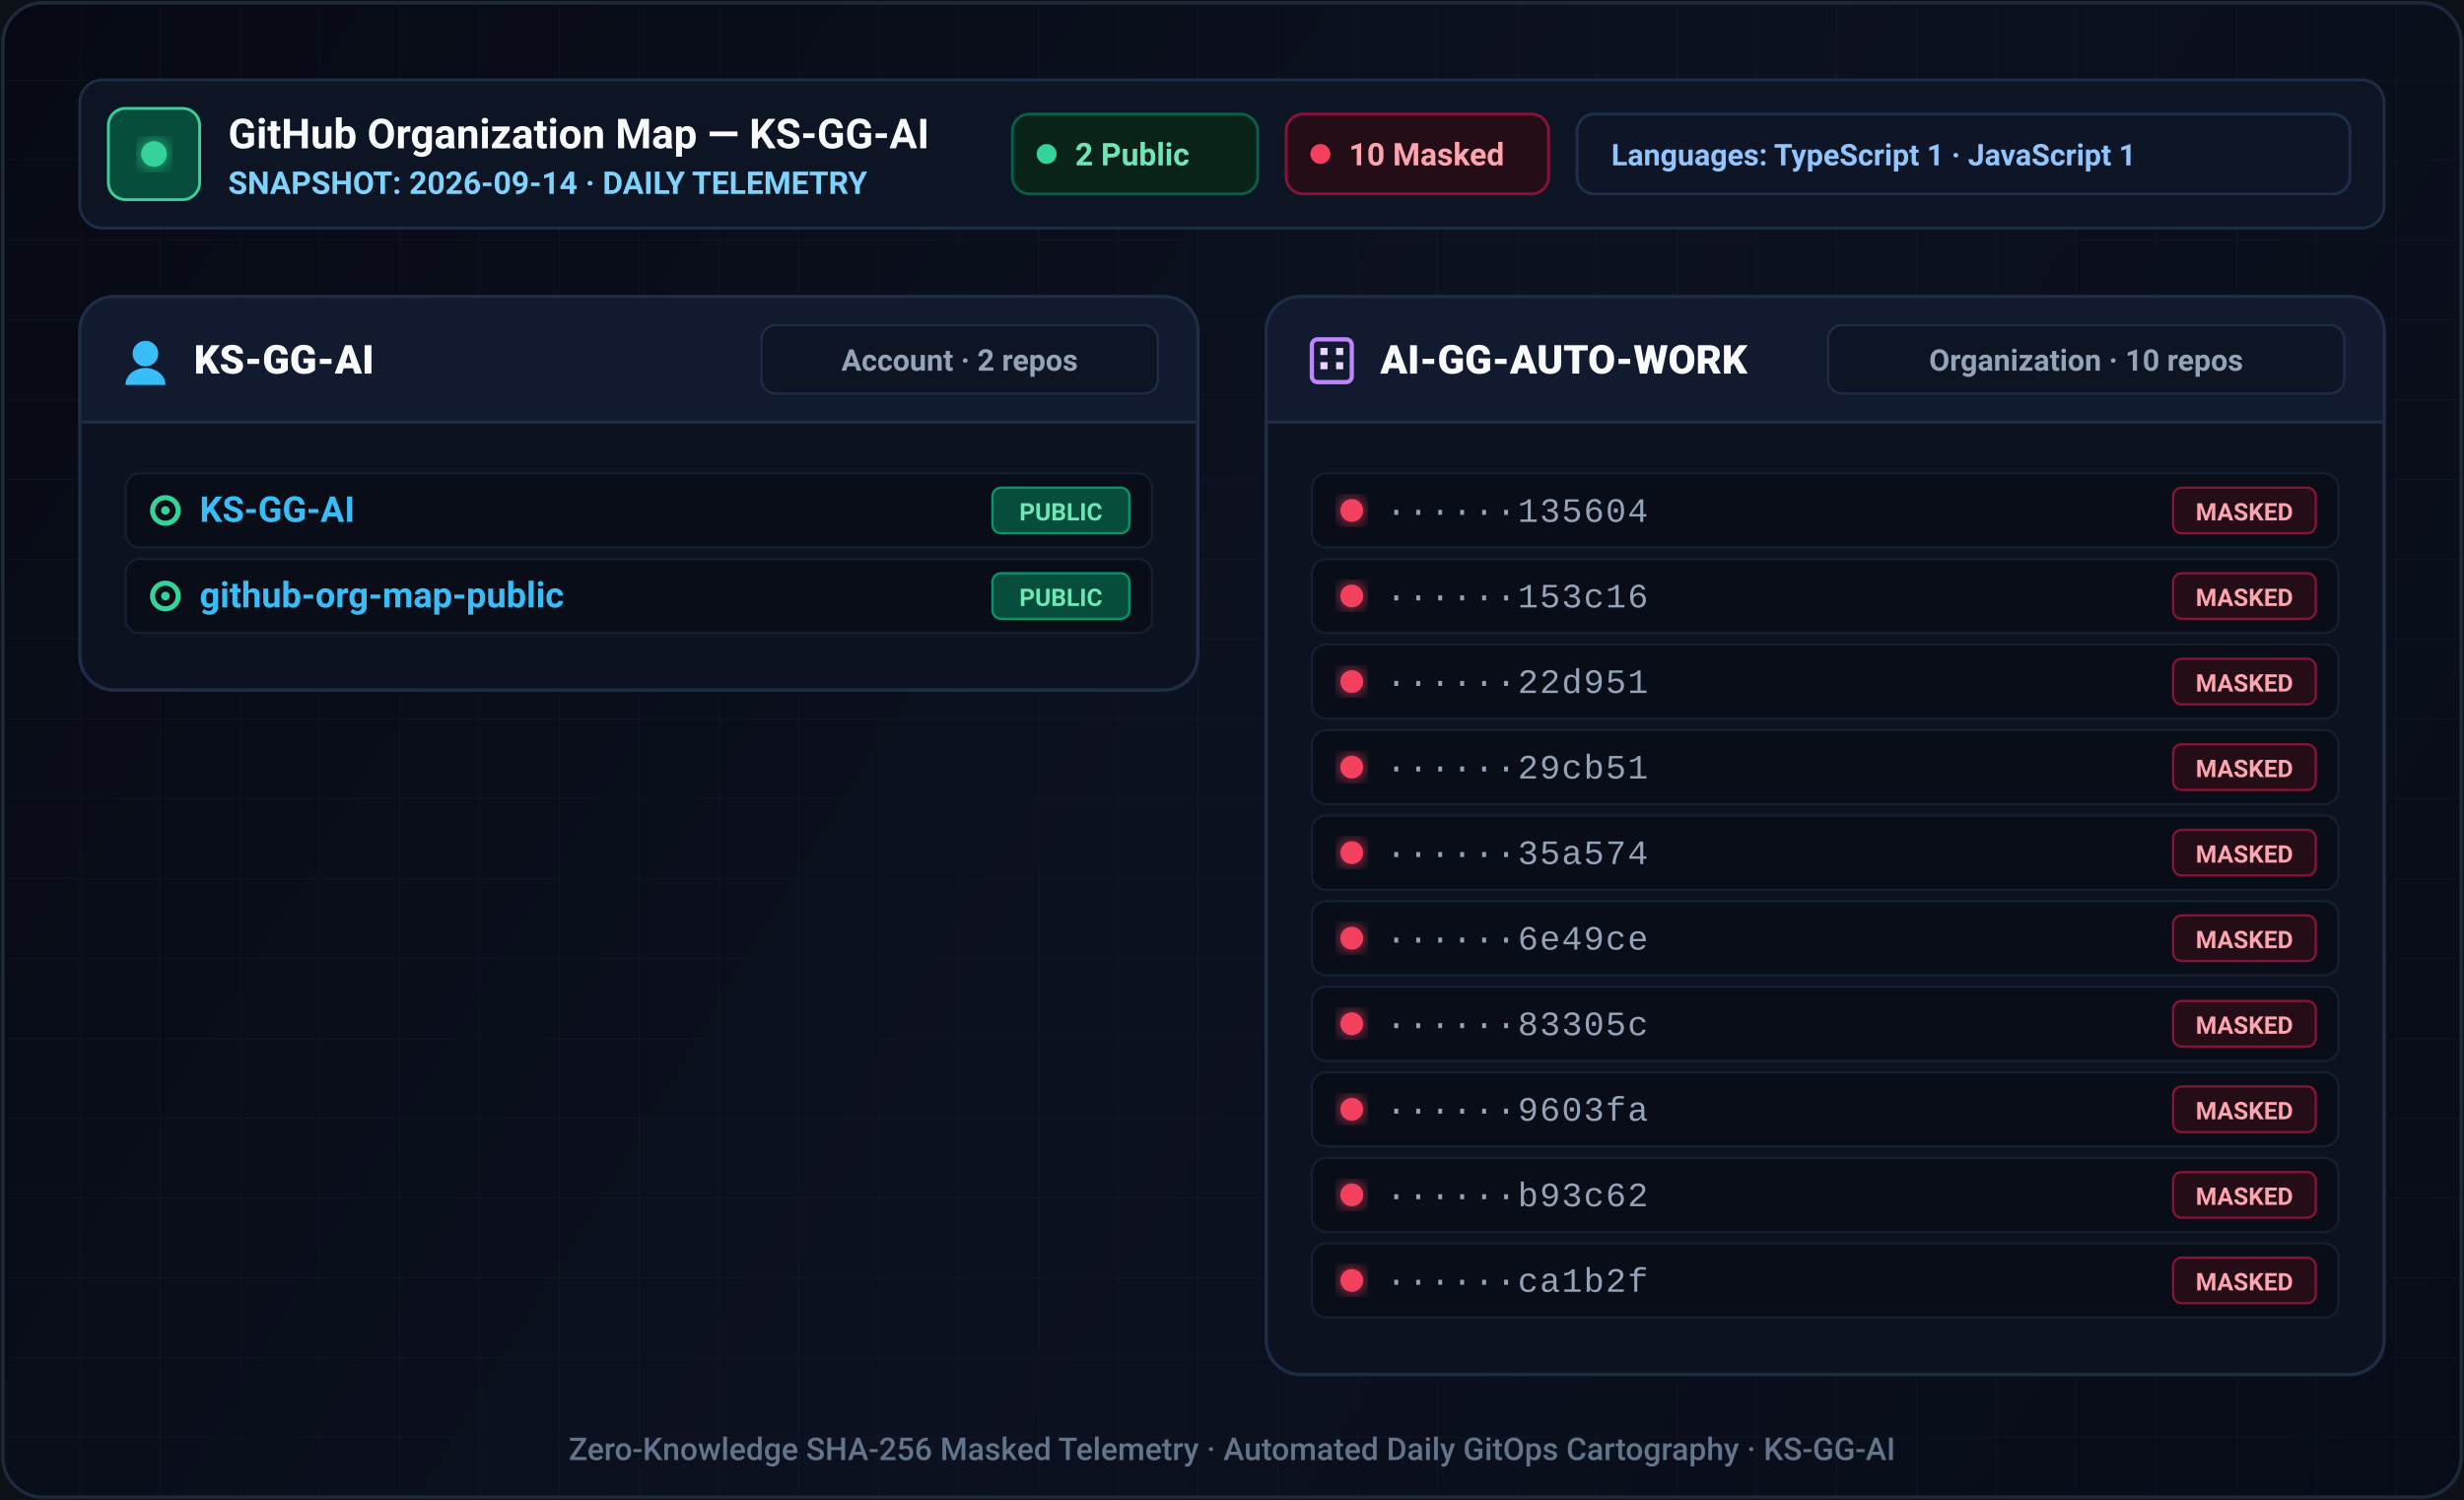
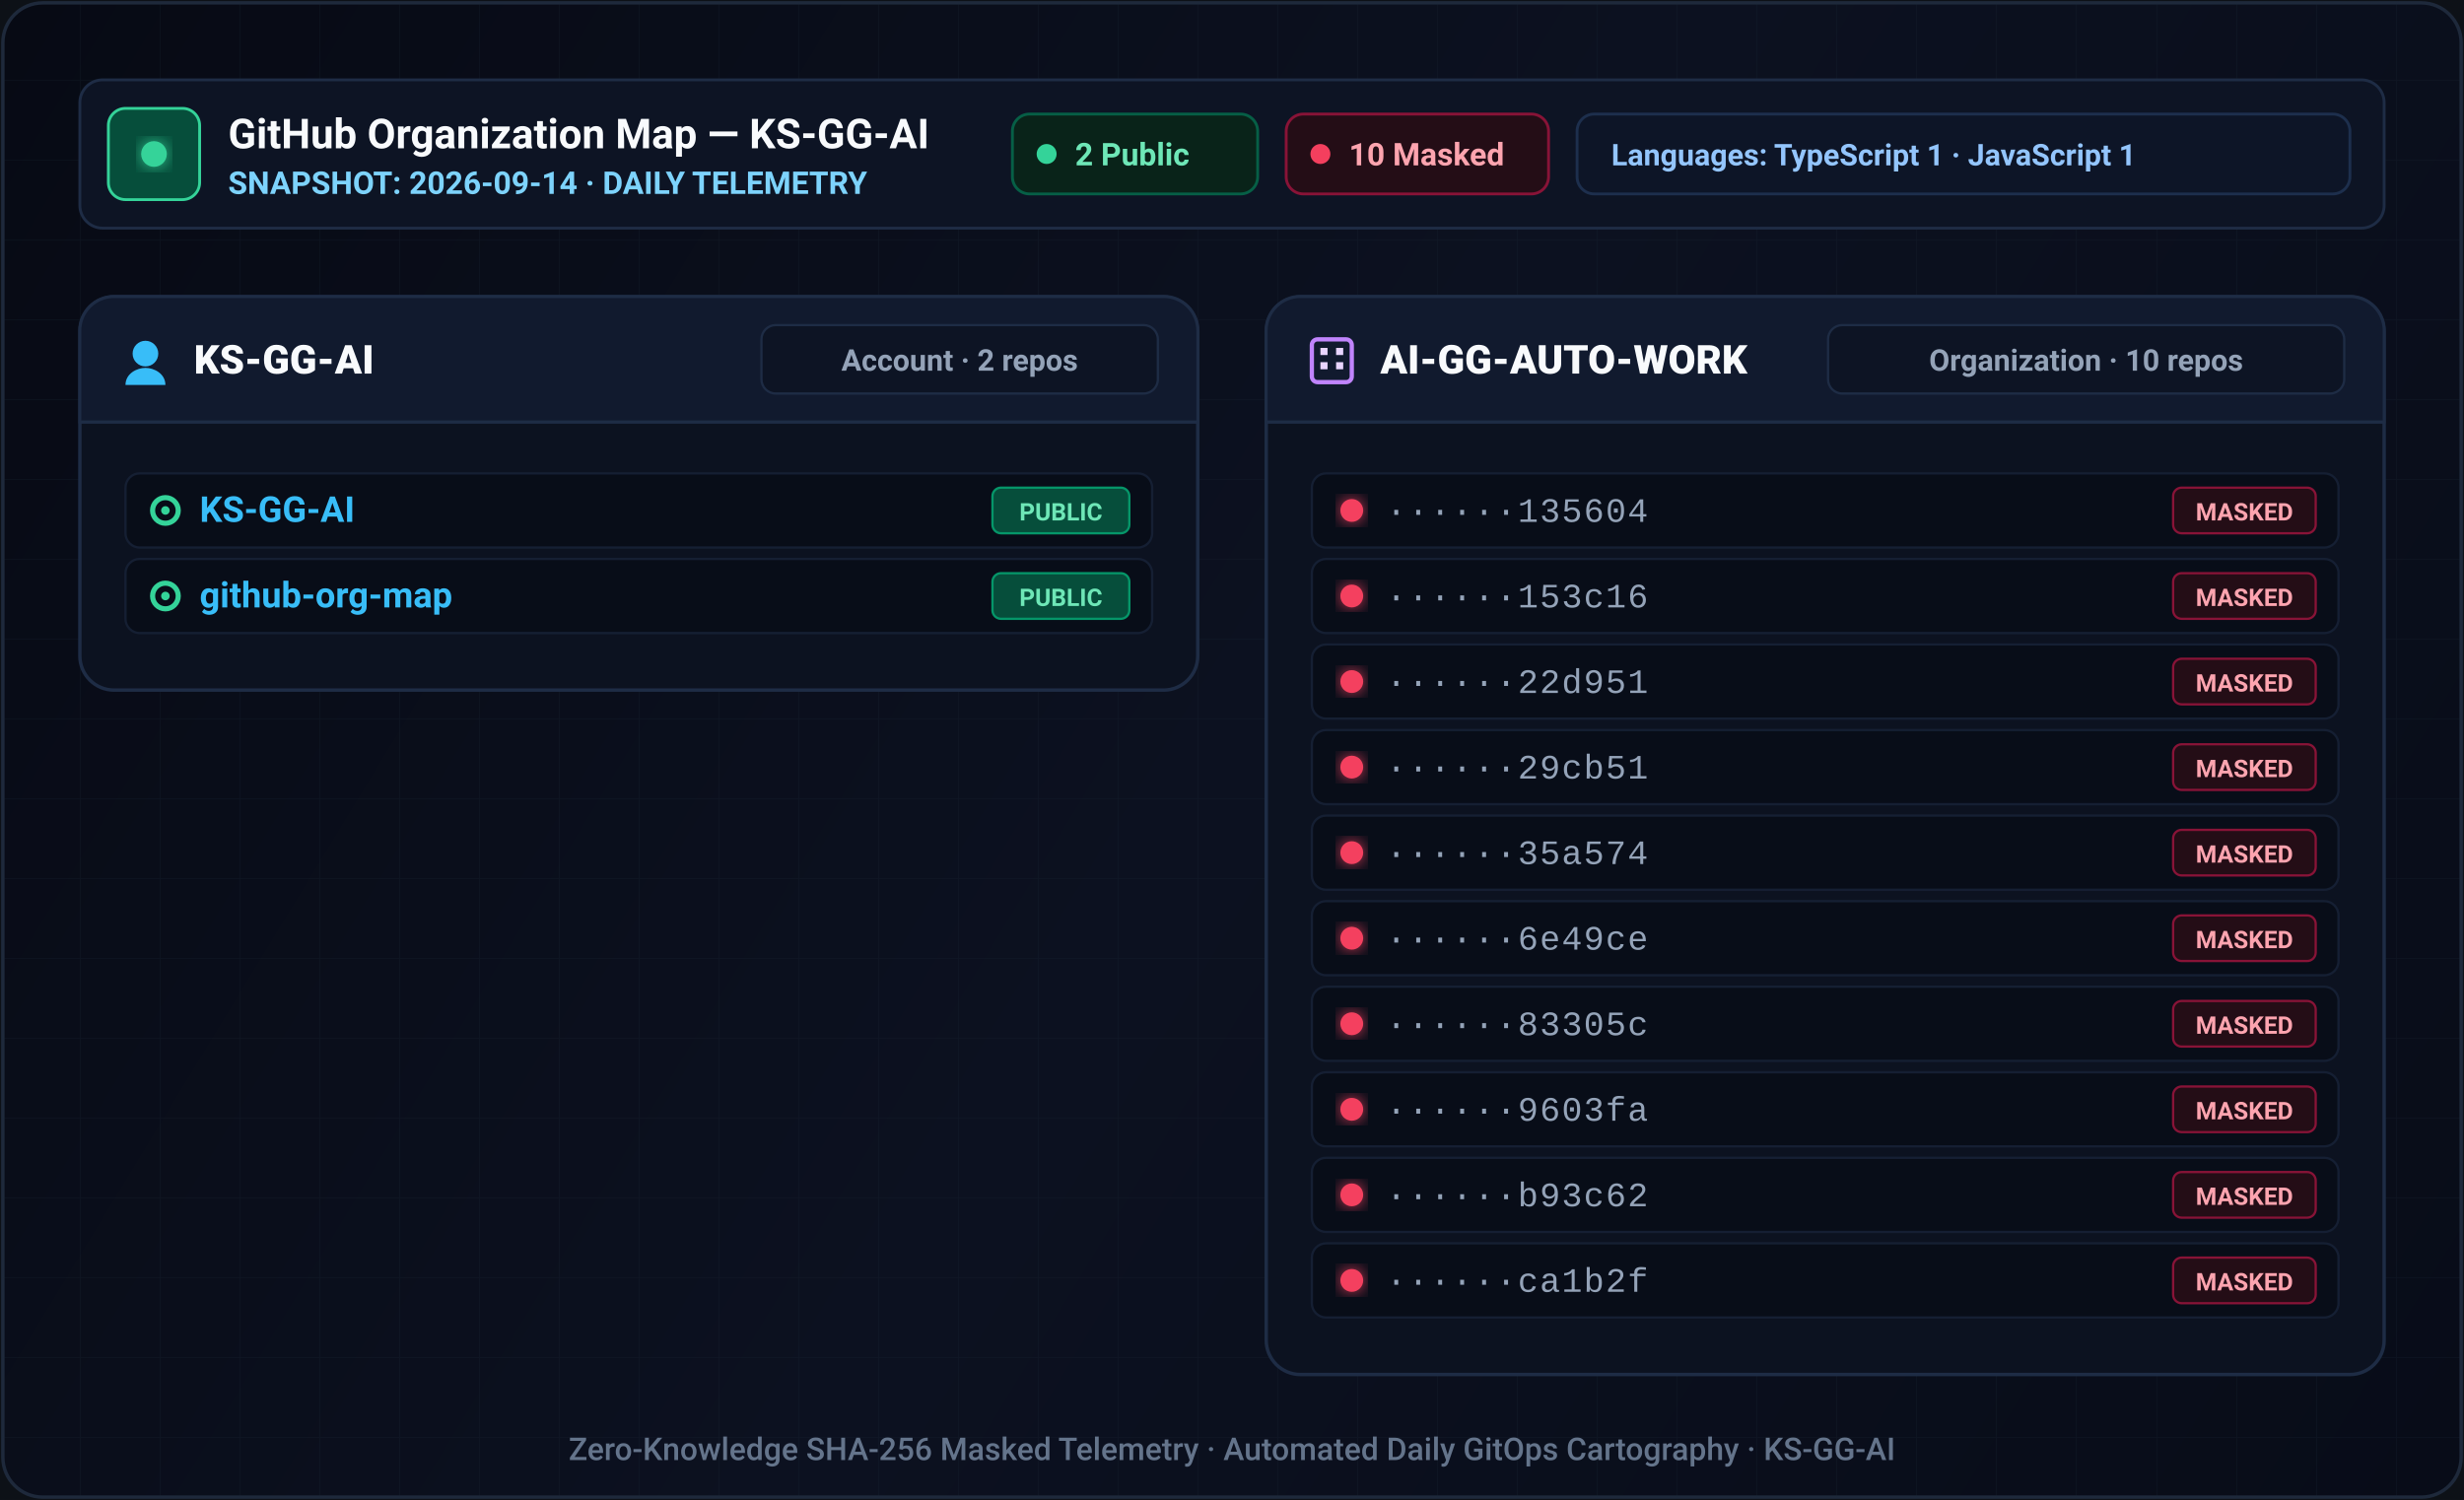
<svg xmlns="http://www.w3.org/2000/svg" viewBox="0 0 864 526" width="864" height="526" role="img" aria-label="GitHub organization map for KS-GG-AI on 2026-09-14">
  <defs>
    <linearGradient id="canvas-bg" x1="0" y1="0" x2="864" y2="526" gradientUnits="userSpaceOnUse">
      <stop offset="0%" stop-color="#070a14" />
      <stop offset="50%" stop-color="#0c1120" />
      <stop offset="100%" stop-color="#080c18" />
    </linearGradient>
    <pattern id="ui-grid" width="28" height="28" patternUnits="userSpaceOnUse">
      <path d="M 28 0 L 0 0 0 28" fill="none" stroke="#1e293b" stroke-width="0.6" stroke-opacity="0.25" />
    </pattern>
    <filter id="badge-glow" x="-20%" y="-20%" width="140%" height="140%">
      <feGaussianBlur stdDeviation="3" result="blur" />
      <feMerge>
        <feMergeNode in="blur" />
        <feMergeNode in="SourceGraphic" />
      </feMerge>
    </filter>
  </defs>
  <rect width="864" height="526" fill="#0d1117" />
  <rect x="1" y="1" width="862" height="524" rx="14" fill="url(#canvas-bg)" stroke="#1e293b" stroke-width="1.2" />
  <rect x="1" y="1" width="862" height="524" rx="14" fill="url(#ui-grid)" />
  <g transform="translate(28, 28)">
    <rect width="808" height="52" rx="8" fill="#0d1424" stroke="#1e2c45" stroke-width="1" />
    <rect x="10" y="10" width="32" height="32" rx="6" fill="#064e3b" stroke="#34d399" stroke-width="1" />
    <circle cx="26" cy="26" r="4.5" fill="#34d399" filter="url(#badge-glow)" />
    <text x="52" y="24" fill="#f8fafc" font-family="-apple-system, BlinkMacSystemFont, 'Segoe UI', Roboto, Helvetica, Arial, sans-serif" font-size="14.5" font-weight="700">GitHub Organization Map — KS-GG-AI</text>
    <text x="52" y="40" fill="#7dd3fc" font-family="-apple-system, BlinkMacSystemFont, 'Segoe UI', Roboto, Helvetica, Arial, sans-serif" font-size="11" font-weight="600">SNAPSHOT: 2026-09-14 · DAILY TELEMETRY</text>
    <g transform="translate(327, 12)">
      <rect width="86" height="28" rx="6" fill="#092319" stroke="#065f46" stroke-width="1" />
      <circle cx="12" cy="14" r="3.5" fill="#34d399" />
      <text x="22" y="18" fill="#6ee7b7" font-family="-apple-system, BlinkMacSystemFont, 'Segoe UI', Roboto, Helvetica, Arial, sans-serif" font-size="11" font-weight="700">2 Public</text>
    </g>
    <g transform="translate(423, 12)">
      <rect width="92" height="28" rx="6" fill="#240d16" stroke="#881337" stroke-width="1" />
      <circle cx="12" cy="14" r="3.5" fill="#f43f5e" />
      <text x="22" y="18" fill="#fda4af" font-family="-apple-system, BlinkMacSystemFont, 'Segoe UI', Roboto, Helvetica, Arial, sans-serif" font-size="11" font-weight="700">10 Masked</text>
    </g>
    <g transform="translate(525, 12)">
      <rect width="271" height="28" rx="6" fill="#0d1527" stroke="#1d2f4d" stroke-width="1" />
      <text x="12" y="18" fill="#93c5fd" font-family="-apple-system, BlinkMacSystemFont, 'Segoe UI', Roboto, Helvetica, Arial, sans-serif" font-size="10.5" font-weight="600">Languages: TypeScript 1 · JavaScript 1</text>
    </g>
  </g>
  <g>
    <rect x="28" y="104" width="392" height="138" rx="12" fill="#0c1220" stroke="#1e2c45" stroke-width="1.2" />
    <path d="M 28 116 C 28 109.37 33.37 104 40 104 L 408 104 C 414.63 104 420 109.37 420 116 L 420 148 L 28 148 Z" fill="#111a2e" stroke="#1e2c45" stroke-width="1" />
    <line x1="28" y1="148" x2="420" y2="148" stroke="#1e2c45" stroke-width="1" />
    <g transform="translate(42, 118)">
      <circle cx="9" cy="6" r="4.5" fill="#38bdf8" />
      <path d="M 2 17 C 2 13 6 11 9 11 C 12 11 16 13 16 17 Z" fill="#38bdf8" />
    </g>
    <text x="68" y="131" fill="#f8fafc" font-family="-apple-system, BlinkMacSystemFont, 'Segoe UI', Roboto, Helvetica, Arial, sans-serif" font-size="14" font-weight="800">KS-GG-AI</text>
    <rect x="267" y="114" width="139" height="24" rx="5" fill="#0d1424" stroke="#1e2c45" stroke-width="0.8" />
    <text x="336.5" y="130" fill="#94a3b8" font-family="-apple-system, BlinkMacSystemFont, 'Segoe UI', Roboto, Helvetica, Arial, sans-serif" font-size="10.5" font-weight="600" text-anchor="middle">Account · 2 repos</text>
    <rect x="44" y="166" width="360" height="26" rx="5" fill="#080d18" stroke="#151f33" stroke-width="0.8" />
    <circle cx="58" cy="179" r="4.5" fill="none" stroke="#34d399" stroke-width="1.8" />
    <circle cx="58" cy="179" r="1.5" fill="#34d399" />
    <text x="70" y="183" fill="#38bdf8" font-family="-apple-system, BlinkMacSystemFont, 'Segoe UI', Roboto, Helvetica, Arial, sans-serif" font-size="12.5" font-weight="600">KS-GG-AI</text>
    <rect x="348" y="171" width="48" height="16" rx="3" fill="#064e3b" stroke="#059669" stroke-width="0.8" />
    <text x="372" y="182.5" fill="#6ee7b7" font-family="-apple-system, BlinkMacSystemFont, 'Segoe UI', Roboto, Helvetica, Arial, sans-serif" font-size="8.5" font-weight="700" text-anchor="middle">PUBLIC</text>
    <rect x="44" y="196" width="360" height="26" rx="5" fill="#080d18" stroke="#151f33" stroke-width="0.8" />
    <circle cx="58" cy="209" r="4.5" fill="none" stroke="#34d399" stroke-width="1.8" />
    <circle cx="58" cy="209" r="1.5" fill="#34d399" />
-     <text x="70" y="213" fill="#38bdf8" font-family="-apple-system, BlinkMacSystemFont, 'Segoe UI', Roboto, Helvetica, Arial, sans-serif" font-size="12.5" font-weight="600">github-org-map-public</text>
+     <text x="70" y="213" fill="#38bdf8" font-family="-apple-system, BlinkMacSystemFont, 'Segoe UI', Roboto, Helvetica, Arial, sans-serif" font-size="12.5" font-weight="600">github-org-map</text>
    <rect x="348" y="201" width="48" height="16" rx="3" fill="#064e3b" stroke="#059669" stroke-width="0.8" />
    <text x="372" y="212.5" fill="#6ee7b7" font-family="-apple-system, BlinkMacSystemFont, 'Segoe UI', Roboto, Helvetica, Arial, sans-serif" font-size="8.5" font-weight="700" text-anchor="middle">PUBLIC</text>
  </g>
  <g>
    <rect x="444" y="104" width="392" height="378" rx="12" fill="#0c1220" stroke="#1e2c45" stroke-width="1.2" />
    <path d="M 444 116 C 444 109.37 449.37 104 456 104 L 824 104 C 830.63 104 836 109.37 836 116 L 836 148 L 444 148 Z" fill="#111a2e" stroke="#1e2c45" stroke-width="1" />
    <line x1="444" y1="148" x2="836" y2="148" stroke="#1e2c45" stroke-width="1" />
    <g transform="translate(458, 117)">
      <rect x="2" y="2" width="14" height="15" rx="2" fill="none" stroke="#c084fc" stroke-width="1.5" />
      <rect x="5" y="5" width="2.5" height="2.5" fill="#e9d5ff" />
      <rect x="10.5" y="5" width="2.5" height="2.5" fill="#e9d5ff" />
      <rect x="5" y="10" width="2.5" height="2.5" fill="#e9d5ff" />
      <rect x="10.5" y="10" width="2.5" height="2.5" fill="#e9d5ff" />
    </g>
    <text x="484" y="131" fill="#f8fafc" font-family="-apple-system, BlinkMacSystemFont, 'Segoe UI', Roboto, Helvetica, Arial, sans-serif" font-size="14" font-weight="800">AI-GG-AUTO-WORK</text>
    <rect x="641" y="114" width="181" height="24" rx="5" fill="#0d1424" stroke="#1e2c45" stroke-width="0.8" />
    <text x="731.5" y="130" fill="#94a3b8" font-family="-apple-system, BlinkMacSystemFont, 'Segoe UI', Roboto, Helvetica, Arial, sans-serif" font-size="10.5" font-weight="600" text-anchor="middle">Organization · 10 repos</text>
    <rect x="460" y="166" width="360" height="26" rx="5" fill="#080d18" stroke="#151f33" stroke-width="0.8" />
    <circle cx="474" cy="179" r="4" fill="#f43f5e" filter="url(#badge-glow)" />
    <text x="486" y="183" fill="#94a3b8" font-family="ui-monospace, SFMono-Regular, 'SF Mono', Menlo, Monaco, Consolas, 'Liberation Mono', monospace" font-size="12" letter-spacing="0.5">······135604</text>
    <rect x="762" y="171" width="50" height="16" rx="3" fill="#240d16" stroke="#881337" stroke-width="0.8" />
    <text x="787" y="182.5" fill="#fda4af" font-family="-apple-system, BlinkMacSystemFont, 'Segoe UI', Roboto, Helvetica, Arial, sans-serif" font-size="8.5" font-weight="700" text-anchor="middle">MASKED</text>
    <rect x="460" y="196" width="360" height="26" rx="5" fill="#080d18" stroke="#151f33" stroke-width="0.8" />
    <circle cx="474" cy="209" r="4" fill="#f43f5e" filter="url(#badge-glow)" />
    <text x="486" y="213" fill="#94a3b8" font-family="ui-monospace, SFMono-Regular, 'SF Mono', Menlo, Monaco, Consolas, 'Liberation Mono', monospace" font-size="12" letter-spacing="0.5">······153c16</text>
    <rect x="762" y="201" width="50" height="16" rx="3" fill="#240d16" stroke="#881337" stroke-width="0.8" />
    <text x="787" y="212.5" fill="#fda4af" font-family="-apple-system, BlinkMacSystemFont, 'Segoe UI', Roboto, Helvetica, Arial, sans-serif" font-size="8.5" font-weight="700" text-anchor="middle">MASKED</text>
    <rect x="460" y="226" width="360" height="26" rx="5" fill="#080d18" stroke="#151f33" stroke-width="0.8" />
    <circle cx="474" cy="239" r="4" fill="#f43f5e" filter="url(#badge-glow)" />
    <text x="486" y="243" fill="#94a3b8" font-family="ui-monospace, SFMono-Regular, 'SF Mono', Menlo, Monaco, Consolas, 'Liberation Mono', monospace" font-size="12" letter-spacing="0.5">······22d951</text>
    <rect x="762" y="231" width="50" height="16" rx="3" fill="#240d16" stroke="#881337" stroke-width="0.8" />
    <text x="787" y="242.5" fill="#fda4af" font-family="-apple-system, BlinkMacSystemFont, 'Segoe UI', Roboto, Helvetica, Arial, sans-serif" font-size="8.5" font-weight="700" text-anchor="middle">MASKED</text>
    <rect x="460" y="256" width="360" height="26" rx="5" fill="#080d18" stroke="#151f33" stroke-width="0.8" />
    <circle cx="474" cy="269" r="4" fill="#f43f5e" filter="url(#badge-glow)" />
    <text x="486" y="273" fill="#94a3b8" font-family="ui-monospace, SFMono-Regular, 'SF Mono', Menlo, Monaco, Consolas, 'Liberation Mono', monospace" font-size="12" letter-spacing="0.5">······29cb51</text>
    <rect x="762" y="261" width="50" height="16" rx="3" fill="#240d16" stroke="#881337" stroke-width="0.8" />
    <text x="787" y="272.5" fill="#fda4af" font-family="-apple-system, BlinkMacSystemFont, 'Segoe UI', Roboto, Helvetica, Arial, sans-serif" font-size="8.5" font-weight="700" text-anchor="middle">MASKED</text>
    <rect x="460" y="286" width="360" height="26" rx="5" fill="#080d18" stroke="#151f33" stroke-width="0.8" />
    <circle cx="474" cy="299" r="4" fill="#f43f5e" filter="url(#badge-glow)" />
    <text x="486" y="303" fill="#94a3b8" font-family="ui-monospace, SFMono-Regular, 'SF Mono', Menlo, Monaco, Consolas, 'Liberation Mono', monospace" font-size="12" letter-spacing="0.5">······35a574</text>
    <rect x="762" y="291" width="50" height="16" rx="3" fill="#240d16" stroke="#881337" stroke-width="0.8" />
    <text x="787" y="302.5" fill="#fda4af" font-family="-apple-system, BlinkMacSystemFont, 'Segoe UI', Roboto, Helvetica, Arial, sans-serif" font-size="8.5" font-weight="700" text-anchor="middle">MASKED</text>
    <rect x="460" y="316" width="360" height="26" rx="5" fill="#080d18" stroke="#151f33" stroke-width="0.8" />
    <circle cx="474" cy="329" r="4" fill="#f43f5e" filter="url(#badge-glow)" />
    <text x="486" y="333" fill="#94a3b8" font-family="ui-monospace, SFMono-Regular, 'SF Mono', Menlo, Monaco, Consolas, 'Liberation Mono', monospace" font-size="12" letter-spacing="0.5">······6e49ce</text>
    <rect x="762" y="321" width="50" height="16" rx="3" fill="#240d16" stroke="#881337" stroke-width="0.8" />
    <text x="787" y="332.5" fill="#fda4af" font-family="-apple-system, BlinkMacSystemFont, 'Segoe UI', Roboto, Helvetica, Arial, sans-serif" font-size="8.5" font-weight="700" text-anchor="middle">MASKED</text>
    <rect x="460" y="346" width="360" height="26" rx="5" fill="#080d18" stroke="#151f33" stroke-width="0.8" />
    <circle cx="474" cy="359" r="4" fill="#f43f5e" filter="url(#badge-glow)" />
    <text x="486" y="363" fill="#94a3b8" font-family="ui-monospace, SFMono-Regular, 'SF Mono', Menlo, Monaco, Consolas, 'Liberation Mono', monospace" font-size="12" letter-spacing="0.5">······83305c</text>
    <rect x="762" y="351" width="50" height="16" rx="3" fill="#240d16" stroke="#881337" stroke-width="0.8" />
    <text x="787" y="362.5" fill="#fda4af" font-family="-apple-system, BlinkMacSystemFont, 'Segoe UI', Roboto, Helvetica, Arial, sans-serif" font-size="8.5" font-weight="700" text-anchor="middle">MASKED</text>
    <rect x="460" y="376" width="360" height="26" rx="5" fill="#080d18" stroke="#151f33" stroke-width="0.8" />
    <circle cx="474" cy="389" r="4" fill="#f43f5e" filter="url(#badge-glow)" />
    <text x="486" y="393" fill="#94a3b8" font-family="ui-monospace, SFMono-Regular, 'SF Mono', Menlo, Monaco, Consolas, 'Liberation Mono', monospace" font-size="12" letter-spacing="0.5">······9603fa</text>
    <rect x="762" y="381" width="50" height="16" rx="3" fill="#240d16" stroke="#881337" stroke-width="0.8" />
    <text x="787" y="392.5" fill="#fda4af" font-family="-apple-system, BlinkMacSystemFont, 'Segoe UI', Roboto, Helvetica, Arial, sans-serif" font-size="8.5" font-weight="700" text-anchor="middle">MASKED</text>
    <rect x="460" y="406" width="360" height="26" rx="5" fill="#080d18" stroke="#151f33" stroke-width="0.8" />
    <circle cx="474" cy="419" r="4" fill="#f43f5e" filter="url(#badge-glow)" />
    <text x="486" y="423" fill="#94a3b8" font-family="ui-monospace, SFMono-Regular, 'SF Mono', Menlo, Monaco, Consolas, 'Liberation Mono', monospace" font-size="12" letter-spacing="0.5">······b93c62</text>
    <rect x="762" y="411" width="50" height="16" rx="3" fill="#240d16" stroke="#881337" stroke-width="0.8" />
    <text x="787" y="422.5" fill="#fda4af" font-family="-apple-system, BlinkMacSystemFont, 'Segoe UI', Roboto, Helvetica, Arial, sans-serif" font-size="8.5" font-weight="700" text-anchor="middle">MASKED</text>
    <rect x="460" y="436" width="360" height="26" rx="5" fill="#080d18" stroke="#151f33" stroke-width="0.8" />
    <circle cx="474" cy="449" r="4" fill="#f43f5e" filter="url(#badge-glow)" />
    <text x="486" y="453" fill="#94a3b8" font-family="ui-monospace, SFMono-Regular, 'SF Mono', Menlo, Monaco, Consolas, 'Liberation Mono', monospace" font-size="12" letter-spacing="0.5">······ca1b2f</text>
    <rect x="762" y="441" width="50" height="16" rx="3" fill="#240d16" stroke="#881337" stroke-width="0.8" />
    <text x="787" y="452.5" fill="#fda4af" font-family="-apple-system, BlinkMacSystemFont, 'Segoe UI', Roboto, Helvetica, Arial, sans-serif" font-size="8.5" font-weight="700" text-anchor="middle">MASKED</text>
  </g>
  <text x="432" y="512" fill="#64748b" font-family="-apple-system, BlinkMacSystemFont, 'Segoe UI', Roboto, Helvetica, Arial, sans-serif" font-size="11" font-weight="500" text-anchor="middle">
    Zero-Knowledge SHA-256 Masked Telemetry · Automated Daily GitOps Cartography · KS-GG-AI
  </text>
</svg>
